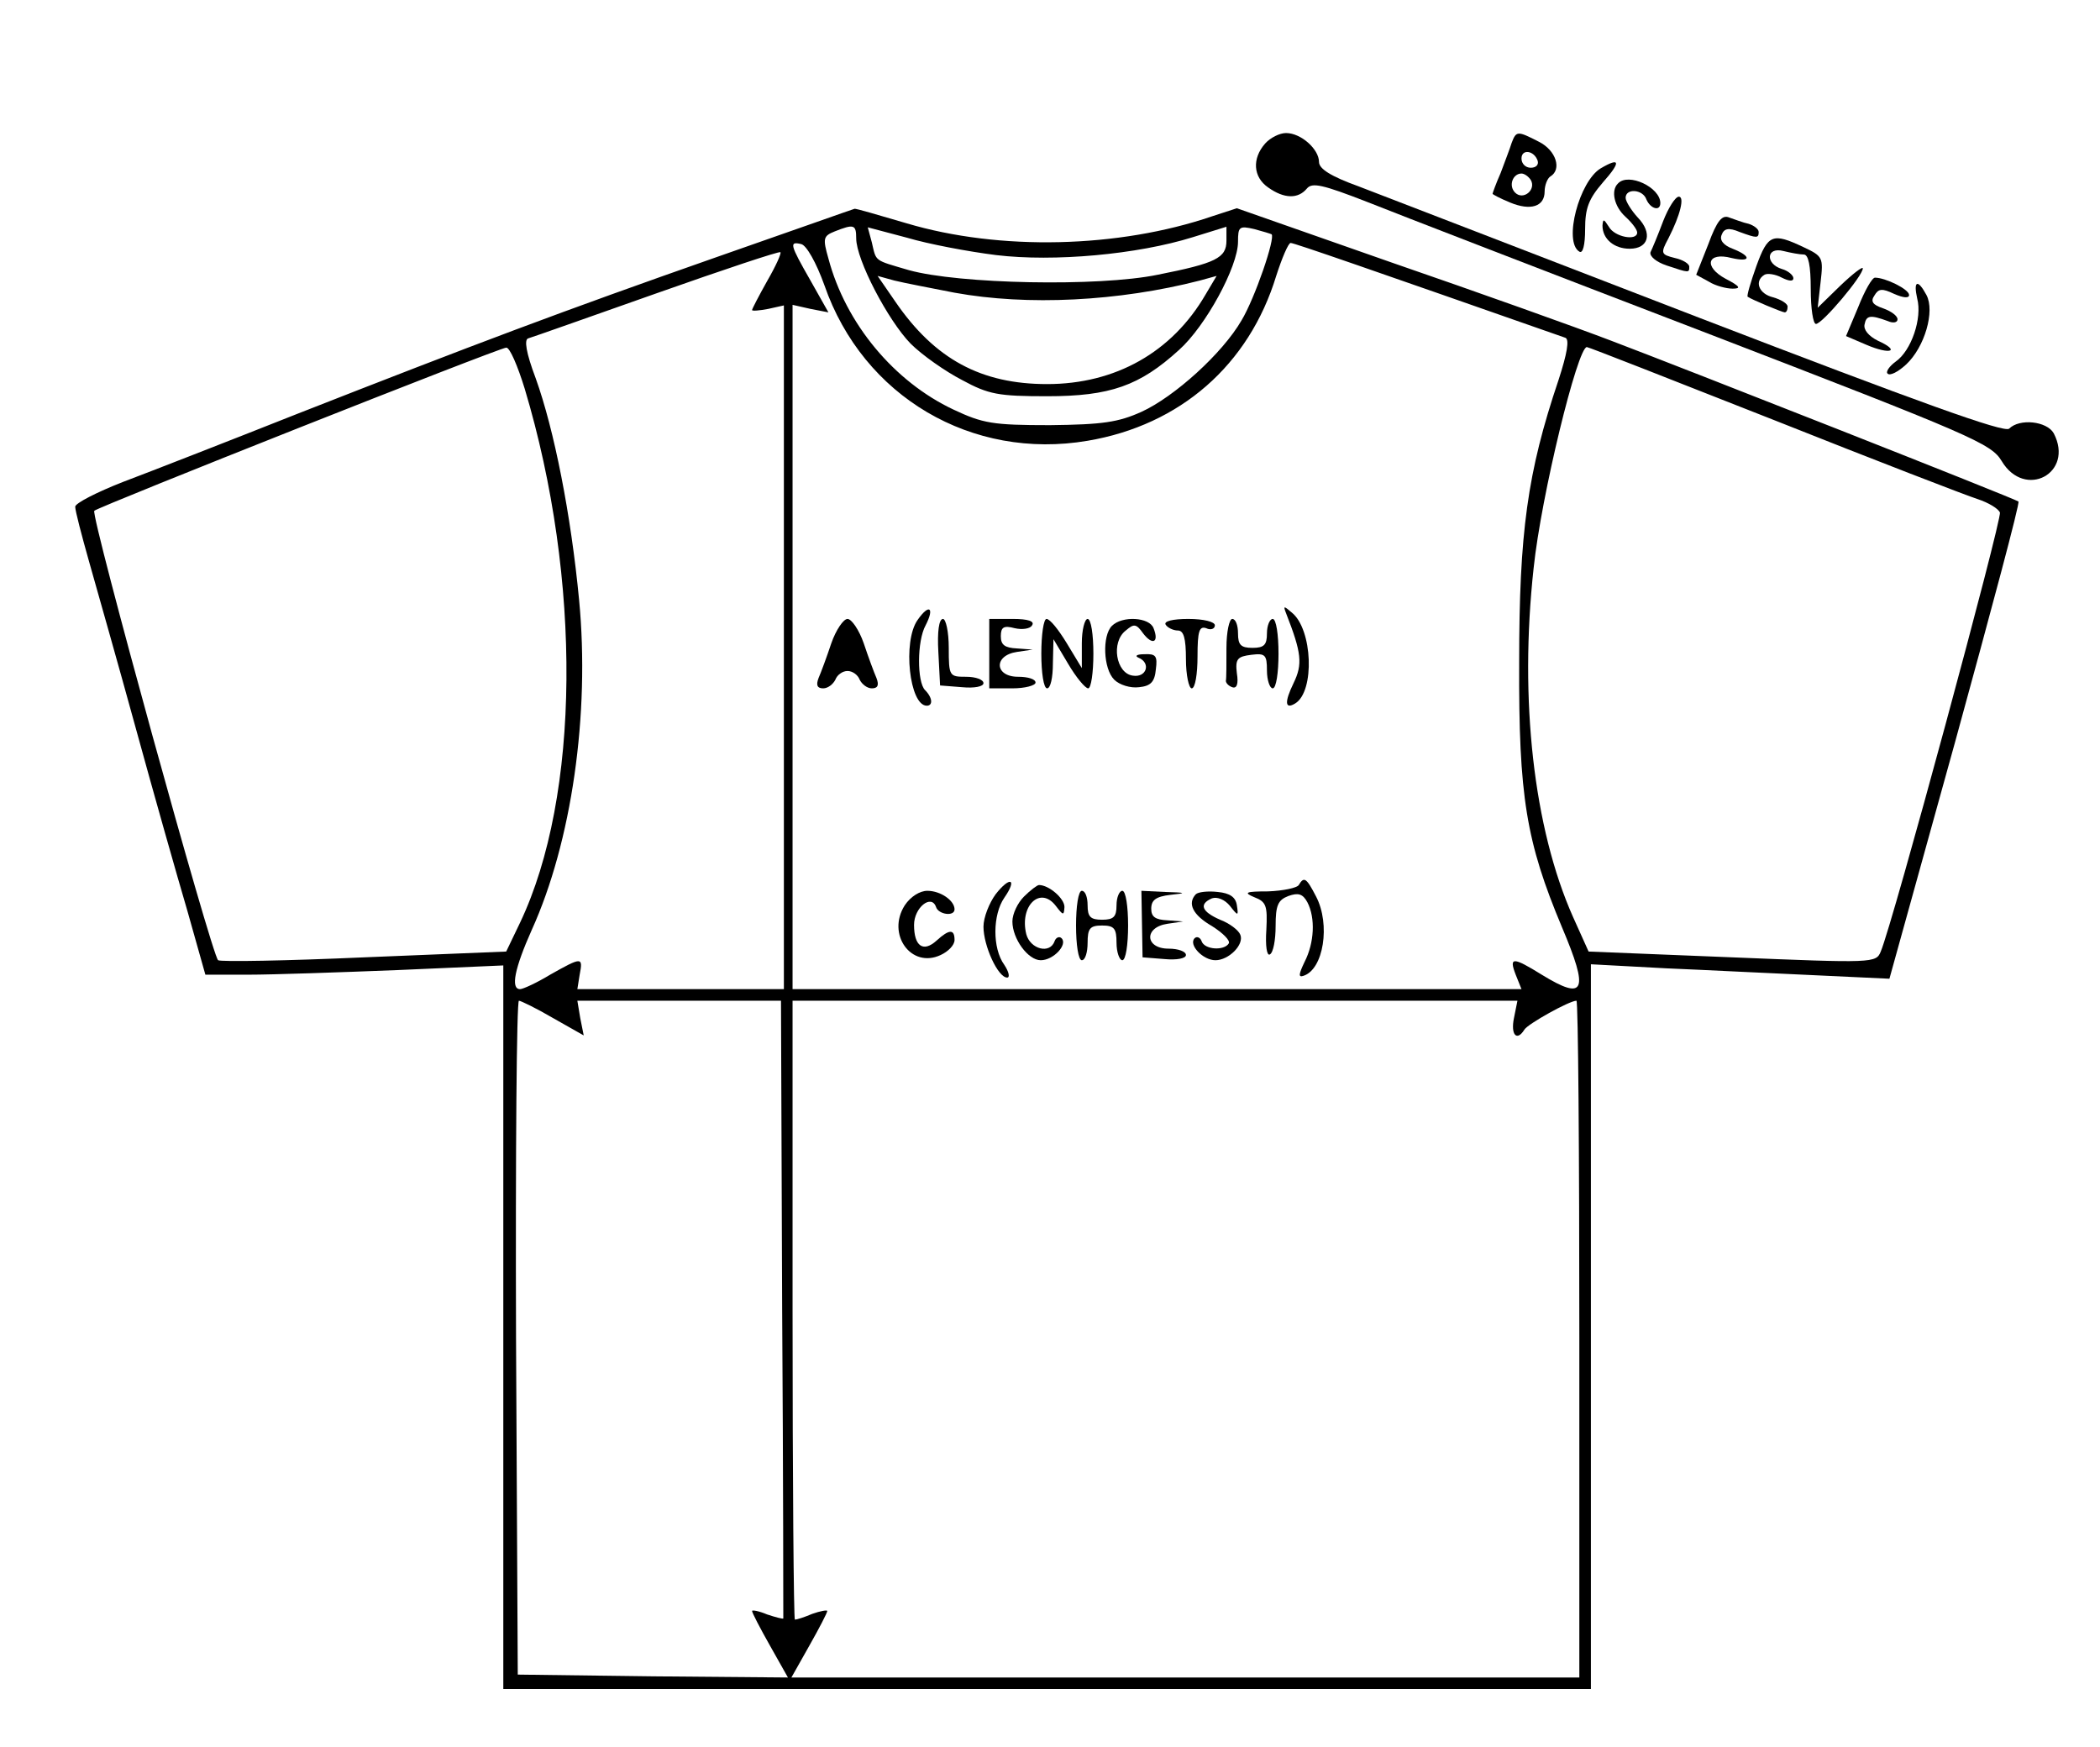
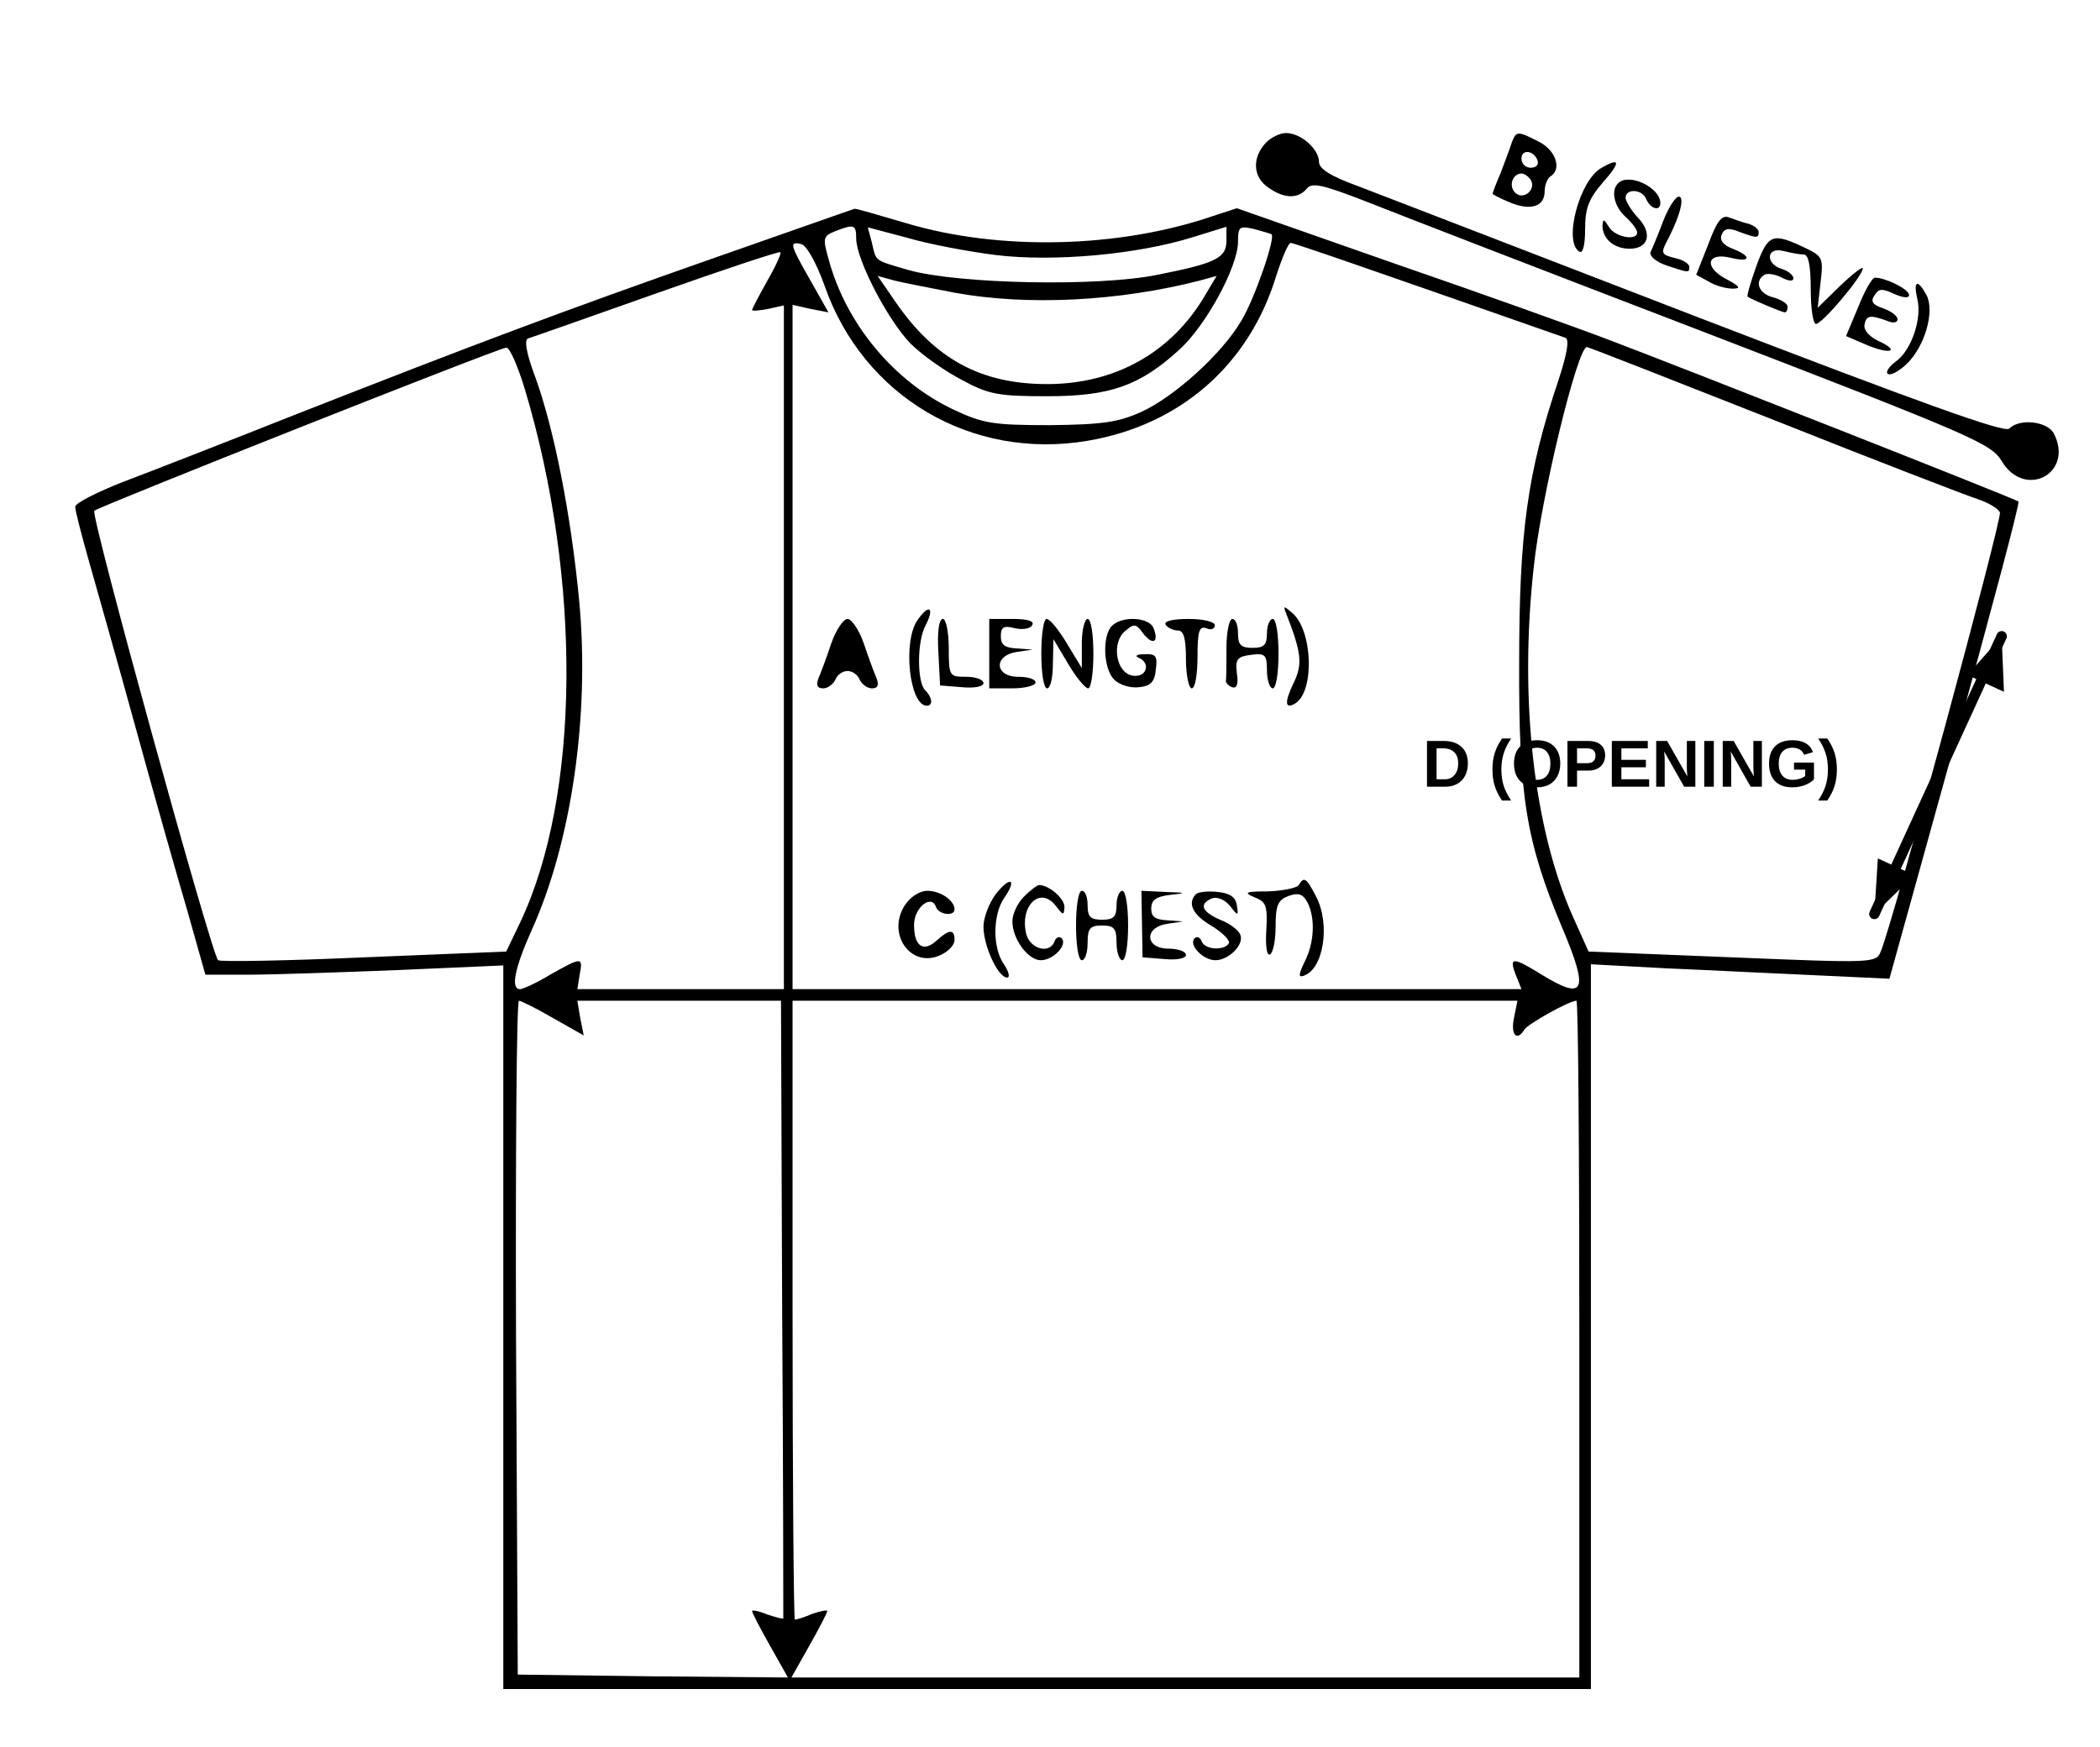
<svg xmlns="http://www.w3.org/2000/svg" version="1.0" width="363pt" height="302pt" viewBox="0 0 363 302" preserveAspectRatio="xMidYMid meet">
  <g transform="translate(0,302) scale(0.1,-0.1)" fill="#000000" stroke="none">
    <path d="M2187 2772 c-23 -26 -21 -58 5 -76 28 -20 52 -20 67 -2 9 11 27 7 104 -23 50 -20 314 -122 585 -226 462 -178 494 -192 512 -222 40 -67 126 -21 90 48 -12 21 -59 26 -77 8 -8 -8 -157 46 -534 191 -288 111 -554 214 -591 228 -47 17 -68 30 -68 42 0 22 -31 50 -57 50 -11 0 -27 -8 -36 -18z" />
    <path d="M2613 2773 c-3 -10 -12 -33 -19 -52 -8 -18 -14 -35 -14 -36 0 -1 13 -8 30 -15 36 -15 60 -7 60 19 0 11 5 23 10 26 20 12 10 45 -20 60 -37 19 -39 19 -47 -2z m45 -31 c2 -7 -3 -12 -12 -12 -9 0 -16 7 -16 16 0 17 22 14 28 -4z m-12 -33 c10 -17 -13 -36 -27 -22 -12 12 -4 33 11 33 5 0 12 -5 16 -11z" />
    <path d="M2767 2729 c-37 -22 -65 -127 -37 -144 6 -4 10 11 10 39 0 36 6 52 31 81 31 35 30 44 -4 24z" />
    <path d="M2797 2703 c-13 -12 -7 -40 13 -58 11 -10 20 -22 20 -27 0 -15 -39 -8 -49 10 -9 14 -10 14 -11 2 0 -23 20 -40 47 -40 33 0 40 27 14 54 -11 12 -21 28 -21 34 0 17 30 15 36 -3 7 -16 24 -21 24 -6 0 27 -55 53 -73 34z" />
    <path d="M2875 2638 c-9 -24 -19 -48 -22 -54 -2 -7 10 -17 28 -23 39 -13 39 -13 39 -2 0 5 -11 12 -25 15 -24 6 -25 8 -11 34 21 41 28 72 18 72 -6 0 -18 -19 -27 -42z" />
    <path d="M1240 2576 c-271 -95 -419 -151 -725 -271 -121 -48 -257 -101 -302 -118 -46 -18 -83 -37 -83 -43 0 -7 11 -49 24 -95 13 -46 50 -176 81 -289 31 -113 71 -254 89 -315 l31 -110 75 0 c41 0 157 4 258 8 l182 8 0 -626 0 -625 940 0 940 0 0 626 0 627 130 -7 c72 -3 188 -9 258 -12 l128 -6 114 411 c62 226 112 412 109 414 -6 5 -580 231 -704 278 -60 23 -231 84 -379 135 l-268 94 -43 -14 c-161 -55 -367 -60 -528 -12 -48 14 -88 26 -90 25 -1 0 -108 -38 -237 -83z m240 32 c0 -37 55 -142 94 -182 20 -20 60 -48 89 -63 46 -25 63 -28 147 -28 109 0 160 18 228 80 46 41 102 144 102 187 0 26 2 28 28 22 15 -4 28 -8 30 -9 7 -6 -29 -111 -52 -149 -33 -57 -116 -132 -173 -158 -40 -18 -67 -22 -158 -23 -99 0 -116 3 -167 27 -102 48 -186 148 -216 261 -10 35 -9 39 11 47 33 13 37 12 37 -12z m242 -29 c100 -12 244 1 340 31 l58 18 0 -24 c0 -30 -18 -39 -119 -59 -102 -21 -344 -16 -430 8 -61 18 -56 14 -64 48 l-7 26 68 -18 c37 -11 106 -24 154 -30z m-297 -52 c67 -193 255 -303 455 -269 160 27 279 131 326 285 10 31 21 57 25 57 6 0 141 -47 475 -164 7 -3 3 -27 -12 -73 -54 -160 -68 -264 -68 -488 -1 -232 12 -310 74 -458 47 -111 40 -128 -35 -82 -50 31 -57 31 -45 0 l10 -25 -630 0 -630 0 0 591 0 592 31 -7 31 -6 -31 55 c-36 63 -37 68 -16 63 9 -2 26 -32 40 -71z m-99 7 c-14 -25 -26 -48 -26 -50 0 -2 12 -1 28 2 l27 6 0 -591 0 -591 -179 0 -178 0 4 25 c6 31 4 31 -51 0 -23 -14 -47 -25 -52 -25 -17 0 -9 37 20 102 69 152 101 373 82 571 -14 147 -43 294 -75 383 -17 45 -20 67 -13 69 7 2 106 37 222 78 116 41 212 73 214 71 2 -2 -8 -24 -23 -50z m324 -20 c126 -23 284 -15 424 21 l29 8 -19 -32 c-58 -100 -156 -155 -274 -155 -114 0 -194 43 -262 142 l-31 45 29 -8 c16 -4 63 -13 104 -21z m-743 -166 c99 -330 96 -704 -8 -923 l-24 -50 -245 -10 c-135 -6 -248 -8 -253 -5 -11 9 -221 770 -214 777 7 7 698 281 712 282 6 1 20 -32 32 -71z m2159 -54 c176 -70 334 -131 353 -137 18 -6 35 -16 38 -23 4 -11 -186 -713 -206 -759 -8 -20 -13 -20 -257 -10 l-248 10 -27 60 c-68 153 -93 375 -68 603 13 125 76 382 92 382 3 0 148 -57 323 -126z m-2110 -1034 l53 -30 -6 30 -5 30 176 0 176 0 2 -532 c2 -293 2 -534 2 -536 -1 -1 -13 2 -28 7 -14 6 -26 8 -26 6 0 -3 14 -30 31 -60 l31 -55 -233 2 -234 3 -3 583 c-1 320 1 582 5 582 3 0 30 -13 59 -30z m1661 0 c-6 -29 5 -41 18 -20 6 10 78 50 90 50 3 0 5 -263 5 -585 l0 -585 -681 0 -681 0 31 55 c17 30 31 57 31 60 0 2 -12 0 -26 -5 -14 -6 -27 -10 -30 -10 -2 0 -4 241 -4 535 l0 535 626 0 627 0 -6 -30z" />
    <path d="M1586 1948 c-26 -37 -14 -148 16 -148 11 0 10 14 -3 27 -14 14 -14 85 1 112 16 31 6 38 -14 9z" />
    <path d="M2223 1960 c27 -69 29 -88 13 -121 -16 -33 -15 -46 3 -35 34 21 30 128 -6 157 -14 12 -15 12 -10 -1z" />
    <path d="M1437 1908 c-8 -24 -18 -51 -22 -60 -5 -13 -2 -18 8 -18 8 0 17 7 21 15 3 8 12 15 21 15 9 0 18 -7 21 -15 4 -8 13 -15 21 -15 10 0 13 5 8 18 -4 9 -14 36 -22 60 -8 23 -21 42 -28 42 -7 0 -20 -19 -28 -42z" />
    <path d="M1622 1893 l3 -58 38 -3 c21 -2 37 1 37 7 0 6 -13 11 -30 11 -29 0 -30 1 -30 50 0 28 -5 50 -10 50 -7 0 -10 -22 -8 -57z" />
    <path d="M1710 1890 l0 -60 40 0 c22 0 40 5 40 10 0 6 -13 10 -30 10 -41 0 -43 37 -2 43 l27 4 -27 2 c-21 1 -28 6 -28 21 0 16 5 19 24 14 13 -3 27 -1 30 5 5 7 -7 11 -33 11 l-41 0 0 -60z" />
    <path d="M1800 1890 c0 -33 4 -60 10 -60 6 0 10 19 10 43 l1 42 25 -42 c14 -24 30 -43 35 -43 5 0 9 27 9 60 0 33 -4 60 -10 60 -5 0 -10 -19 -10 -42 l0 -43 -26 43 c-14 23 -29 42 -35 42 -5 0 -9 -27 -9 -60z" />
    <path d="M1922 1938 c-17 -17 -15 -74 4 -93 9 -9 28 -15 43 -13 20 2 27 9 29 31 3 23 0 27 -20 26 -13 0 -17 -3 -10 -6 22 -9 14 -35 -10 -31 -29 4 -38 58 -12 78 14 12 18 12 30 -5 16 -21 28 -16 18 9 -7 19 -54 22 -72 4z" />
    <path d="M2015 1940 c3 -5 13 -10 21 -10 10 0 14 -13 14 -50 0 -27 5 -50 10 -50 6 0 10 25 10 55 0 44 3 53 15 49 8 -4 15 -1 15 5 0 6 -19 11 -46 11 -27 0 -43 -4 -39 -10z" />
    <path d="M2120 1900 c0 -27 0 -53 -1 -57 0 -4 5 -9 11 -11 8 -3 11 6 8 24 -3 25 1 29 25 32 24 3 27 0 27 -27 0 -17 5 -31 10 -31 6 0 10 27 10 60 0 33 -4 60 -10 60 -5 0 -10 -11 -10 -25 0 -20 -5 -25 -25 -25 -20 0 -25 5 -25 25 0 14 -4 25 -10 25 -5 0 -10 -22 -10 -50z" />
    <path d="M1721 1474 c-11 -15 -21 -40 -21 -56 0 -33 25 -88 41 -88 5 0 3 10 -5 22 -21 29 -20 87 0 116 23 33 10 38 -15 6z" />
    <path d="M2245 1490 c-3 -5 -27 -10 -53 -11 -39 0 -43 -2 -24 -10 21 -8 23 -15 21 -56 -2 -29 1 -46 6 -43 6 3 10 25 10 49 0 36 4 45 22 52 17 6 25 4 33 -11 14 -27 12 -70 -5 -103 -10 -21 -11 -27 -2 -24 35 11 47 89 22 137 -17 33 -21 35 -30 20z" />
    <path d="M1770 1470 c-11 -11 -20 -30 -20 -43 0 -30 27 -67 49 -67 22 0 47 27 36 38 -4 4 -10 1 -12 -5 -8 -23 -42 -14 -49 12 -12 49 24 84 51 49 13 -17 14 -17 15 -2 0 15 -27 38 -44 38 -3 0 -15 -9 -26 -20z" />
    <path d="M1564 1455 c-32 -50 11 -110 62 -86 13 6 24 17 24 26 0 19 -9 19 -31 -1 -23 -21 -39 -10 -39 27 0 30 30 54 38 31 4 -13 32 -17 32 -4 0 15 -24 32 -47 32 -13 0 -29 -10 -39 -25z" />
    <path d="M1860 1420 c0 -33 4 -60 10 -60 6 0 10 14 10 30 0 25 4 30 25 30 21 0 25 -5 25 -30 0 -16 5 -30 10 -30 6 0 10 27 10 60 0 33 -4 60 -10 60 -5 0 -10 -11 -10 -25 0 -20 -5 -25 -25 -25 -20 0 -25 5 -25 25 0 14 -4 25 -10 25 -6 0 -10 -27 -10 -60z" />
    <path d="M1974 1423 l1 -58 38 -3 c21 -2 37 1 37 7 0 6 -13 11 -30 11 -41 0 -43 37 -2 43 l27 4 -27 2 c-21 1 -28 6 -28 20 0 15 8 21 33 24 29 3 28 4 -9 5 l-41 2 1 -57z" />
    <path d="M2067 1474 c-15 -16 -5 -36 28 -55 19 -12 32 -25 29 -30 -8 -13 -42 -11 -47 4 -2 6 -8 9 -12 5 -11 -11 14 -38 36 -38 23 0 50 27 43 44 -3 8 -19 20 -35 26 -32 14 -37 27 -14 37 9 3 22 -2 31 -13 14 -18 15 -18 12 1 -2 14 -12 21 -33 23 -17 2 -34 0 -38 -4z" />
    <path d="M2953 2598 l-21 -53 22 -12 c11 -7 30 -12 41 -12 15 0 13 4 -12 17 -39 21 -32 47 10 36 34 -8 35 3 2 16 -16 6 -23 15 -19 24 4 11 12 13 31 5 30 -11 33 -11 33 0 0 5 -8 11 -17 14 -10 2 -25 8 -34 11 -12 5 -21 -5 -36 -46z" />
    <path d="M3036 2560 c-10 -28 -17 -52 -15 -53 7 -5 60 -27 64 -27 3 0 5 4 5 10 0 5 -11 12 -25 16 -25 6 -33 28 -15 39 5 3 19 1 30 -5 12 -6 20 -7 20 -1 0 5 -9 13 -20 16 -29 9 -27 39 3 31 12 -3 28 -6 35 -6 8 0 12 -19 12 -60 0 -33 4 -60 9 -60 11 0 81 83 81 96 0 4 -17 -9 -39 -30 l-39 -38 5 44 c5 43 4 45 -30 61 -53 25 -61 22 -81 -33z" />
    <path d="M3212 2489 l-21 -50 35 -15 c42 -18 60 -11 20 7 -16 8 -25 19 -23 28 3 16 10 17 40 6 9 -4 17 -3 17 3 0 6 -11 14 -25 19 -18 6 -22 12 -15 22 7 12 13 13 34 3 16 -7 26 -8 26 -2 0 10 -41 30 -59 30 -5 0 -18 -23 -29 -51z" />
    <path d="M3314 2504 c9 -34 -10 -90 -37 -109 -11 -8 -18 -18 -14 -21 4 -4 18 3 32 16 32 30 50 92 35 120 -15 28 -23 25 -16 -6z" />
  </g>
+   <g id="measurement-d">
+     <line x1="346" y1="110" x2="324" y2="158" stroke="#000000" stroke-width="1.8" stroke-linecap="round" />
+     <polygon points="346,110 346.4,119.6 340.1,116.7" fill="#000000" />
+     <polygon points="324,158 330.9,151.3 324.6,148.4" fill="#000000" />
+     <text x="282" y="136" font-family="'Century Gothic', Arial, sans-serif" font-size="11.5" font-weight="bold" fill="#000000" text-anchor="middle">D (OPENING)</text>
+   </g>
</svg>
